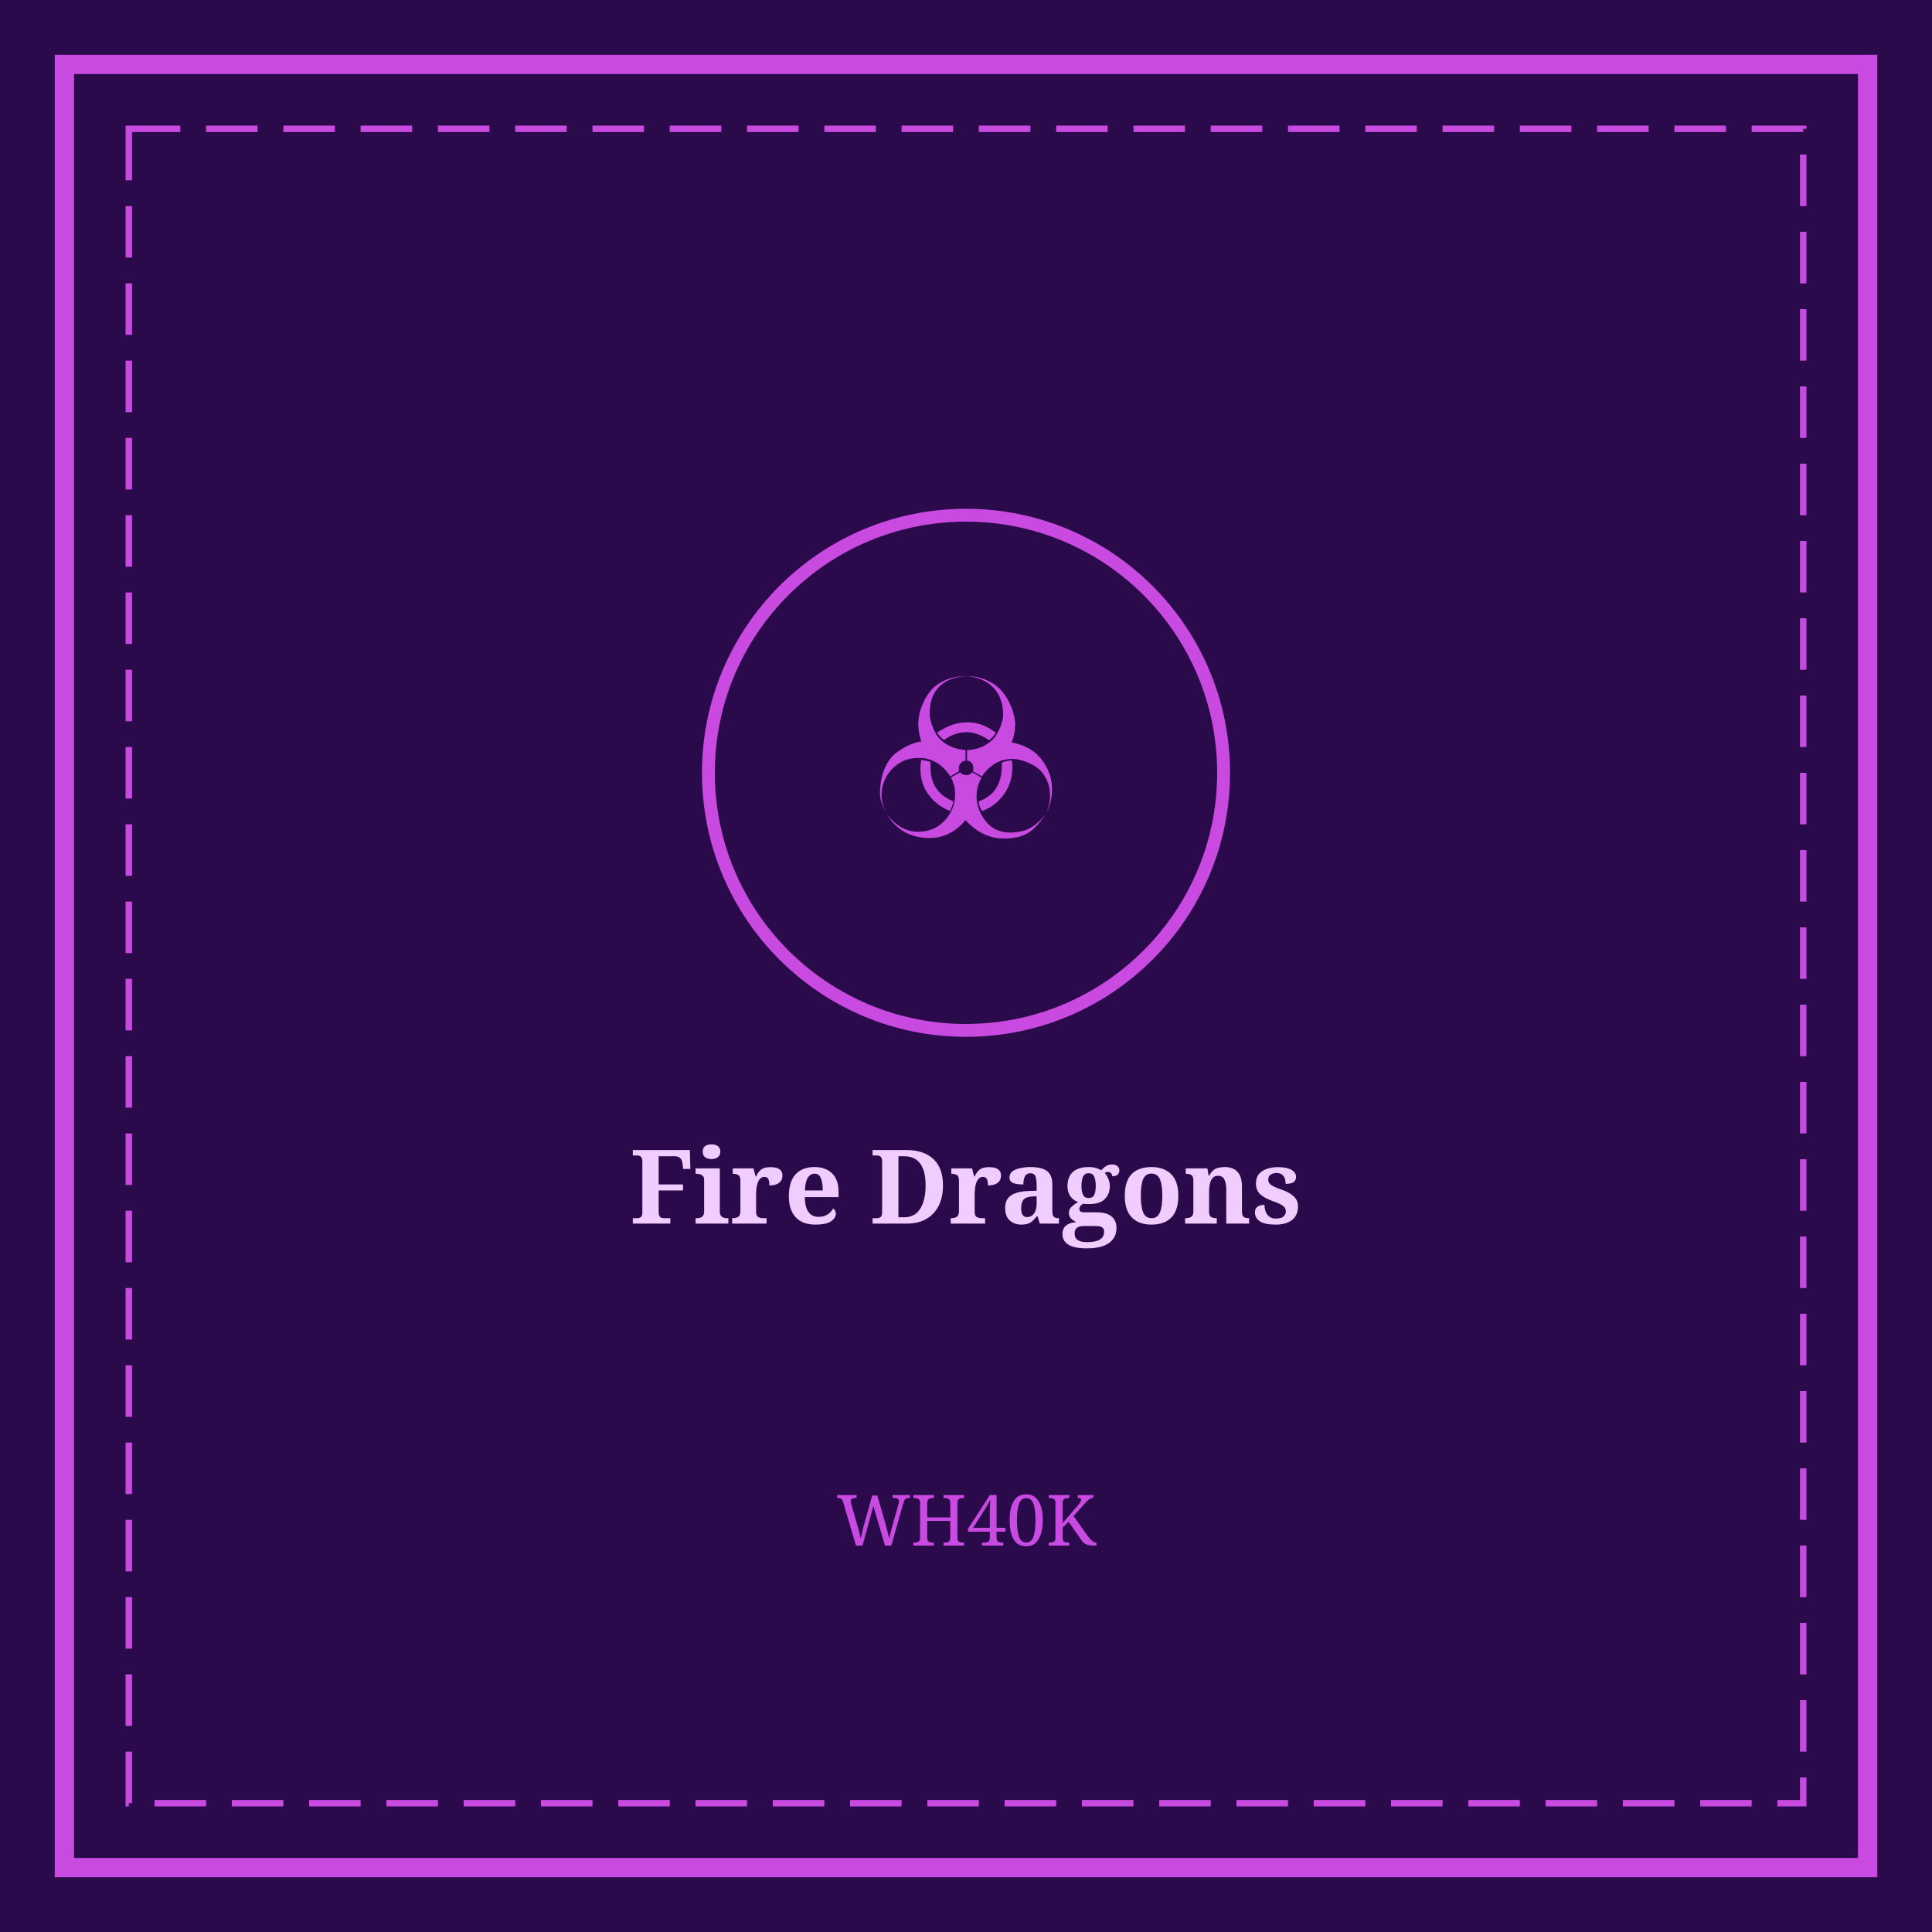
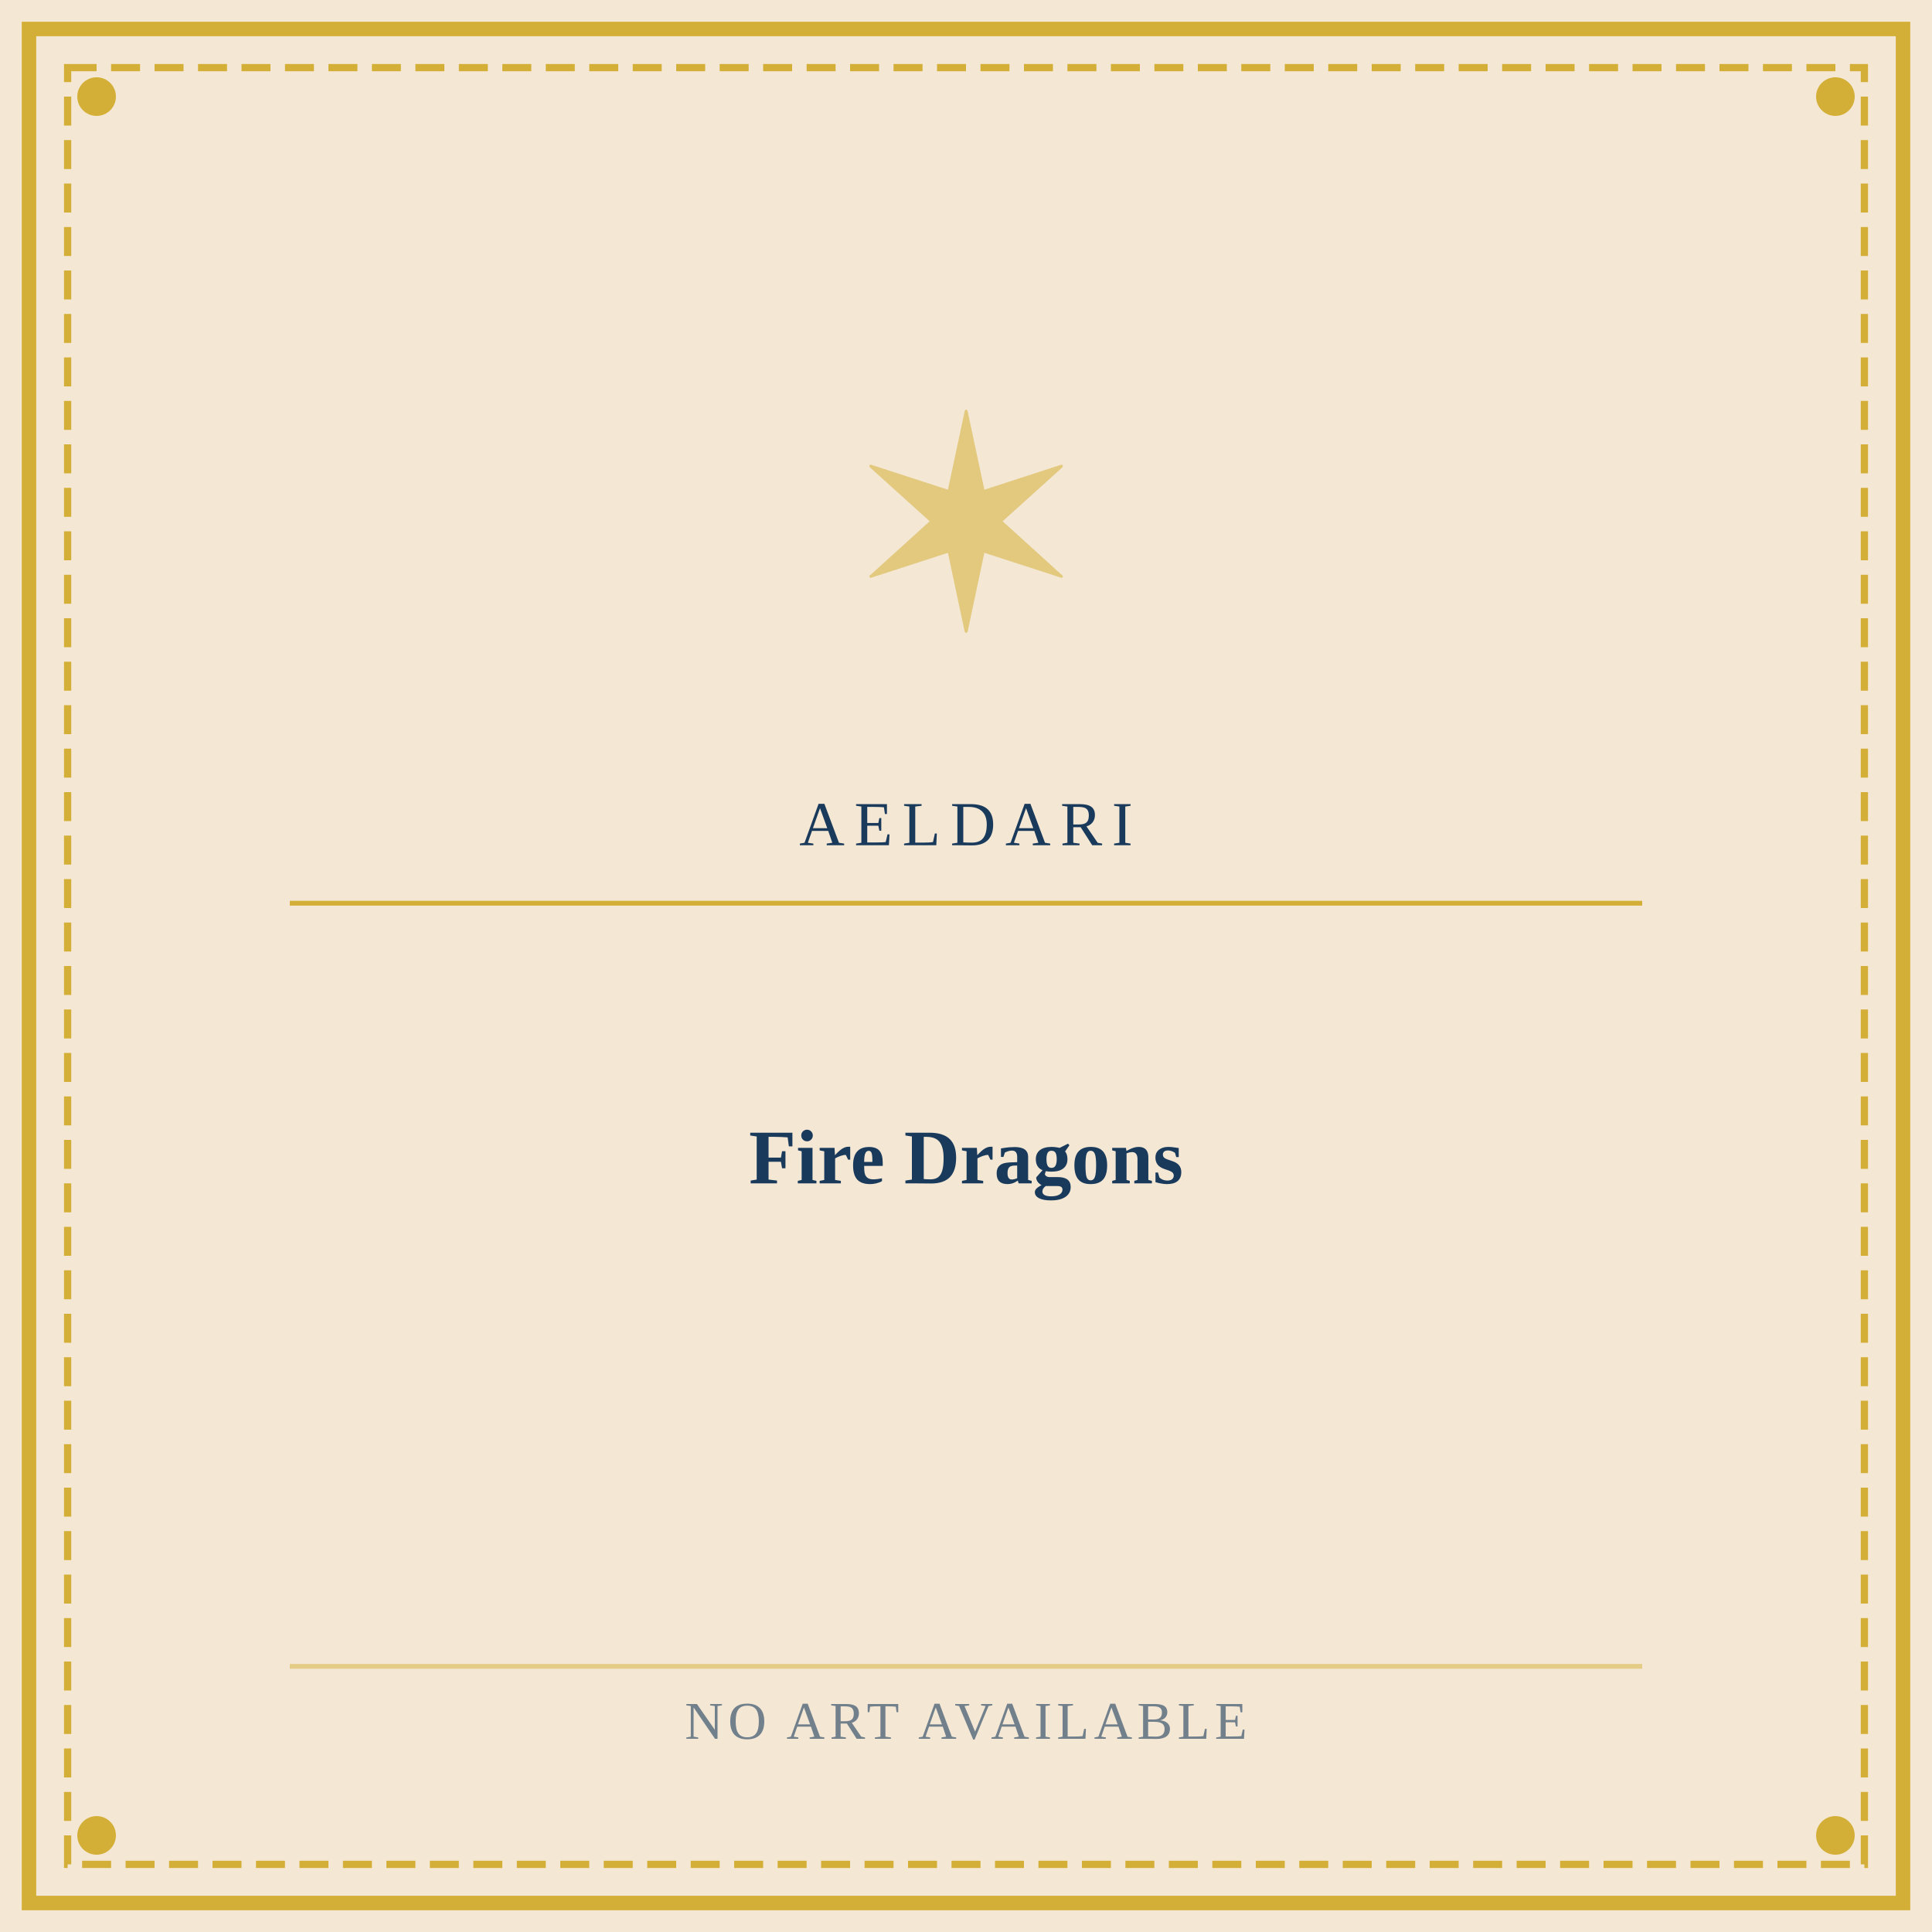
- <svg xmlns="http://www.w3.org/2000/svg" viewBox="0 0 300 300" width="300" height="300">
-   <rect width="300" height="300" fill="#2a0a4a" />
-   <rect x="10" y="10" width="280" height="280" fill="none" stroke="#c84ae0" stroke-width="3" />
-   <rect x="20" y="20" width="260" height="260" fill="none" stroke="#c84ae0" stroke-width="1" stroke-dasharray="8,4" />
-   <circle cx="150" cy="120" r="40" fill="none" stroke="#c84ae0" stroke-width="2" />
-   <text x="150" y="130" font-family="serif" font-size="40" text-anchor="middle" fill="#c84ae0">☣</text>
-   <text x="150" y="190" font-family="serif" font-size="16" font-weight="bold" text-anchor="middle" fill="#f0ccff">Fire Dragons</text>
-   <text x="150" y="240" font-family="serif" font-size="11" text-anchor="middle" fill="#c84ae0">WH40K</text>
+ <svg xmlns="http://www.w3.org/2000/svg" width="400" height="400" viewBox="0 0 400 400">
+   <rect width="400" height="400" fill="#f4e8d5" />
+   <rect x="6" y="6" width="388" height="388" fill="none" stroke="#d4af37" stroke-width="3" />
+   <rect x="14" y="14" width="372" height="372" fill="none" stroke="#d4af37" stroke-width="1.5" stroke-dasharray="6,3" />
+   <circle cx="20" cy="20" r="4" fill="#d4af37" />
+   <circle cx="380" cy="20" r="4" fill="#d4af37" />
+   <circle cx="20" cy="380" r="4" fill="#d4af37" />
+   <circle cx="380" cy="380" r="4" fill="#d4af37" />
+   <text x="200" y="130" font-family="serif" font-size="64" fill="#d4af37" text-anchor="middle" opacity="0.55">✶</text>
+   <text x="200" y="175" font-family="Garamond,'Times New Roman',serif" font-size="13" fill="#1a3a5c" text-anchor="middle" letter-spacing="2">AELDARI</text>
+   <line x1="60" y1="187" x2="340" y2="187" stroke="#d4af37" stroke-width="1" />
+   <text x="200" y="245" font-family="Garamond,'Times New Roman',serif" font-size="16" fill="#1a3a5c" text-anchor="middle" font-weight="bold">Fire Dragons</text>
+   <text x="200" y="360" font-family="Garamond,'Times New Roman',serif" font-size="11" fill="#1a3a5c" text-anchor="middle" opacity="0.6" letter-spacing="1">NO ART AVAILABLE</text>
+   <line x1="60" y1="345" x2="340" y2="345" stroke="#d4af37" stroke-width="1" opacity="0.5" />
</svg>
